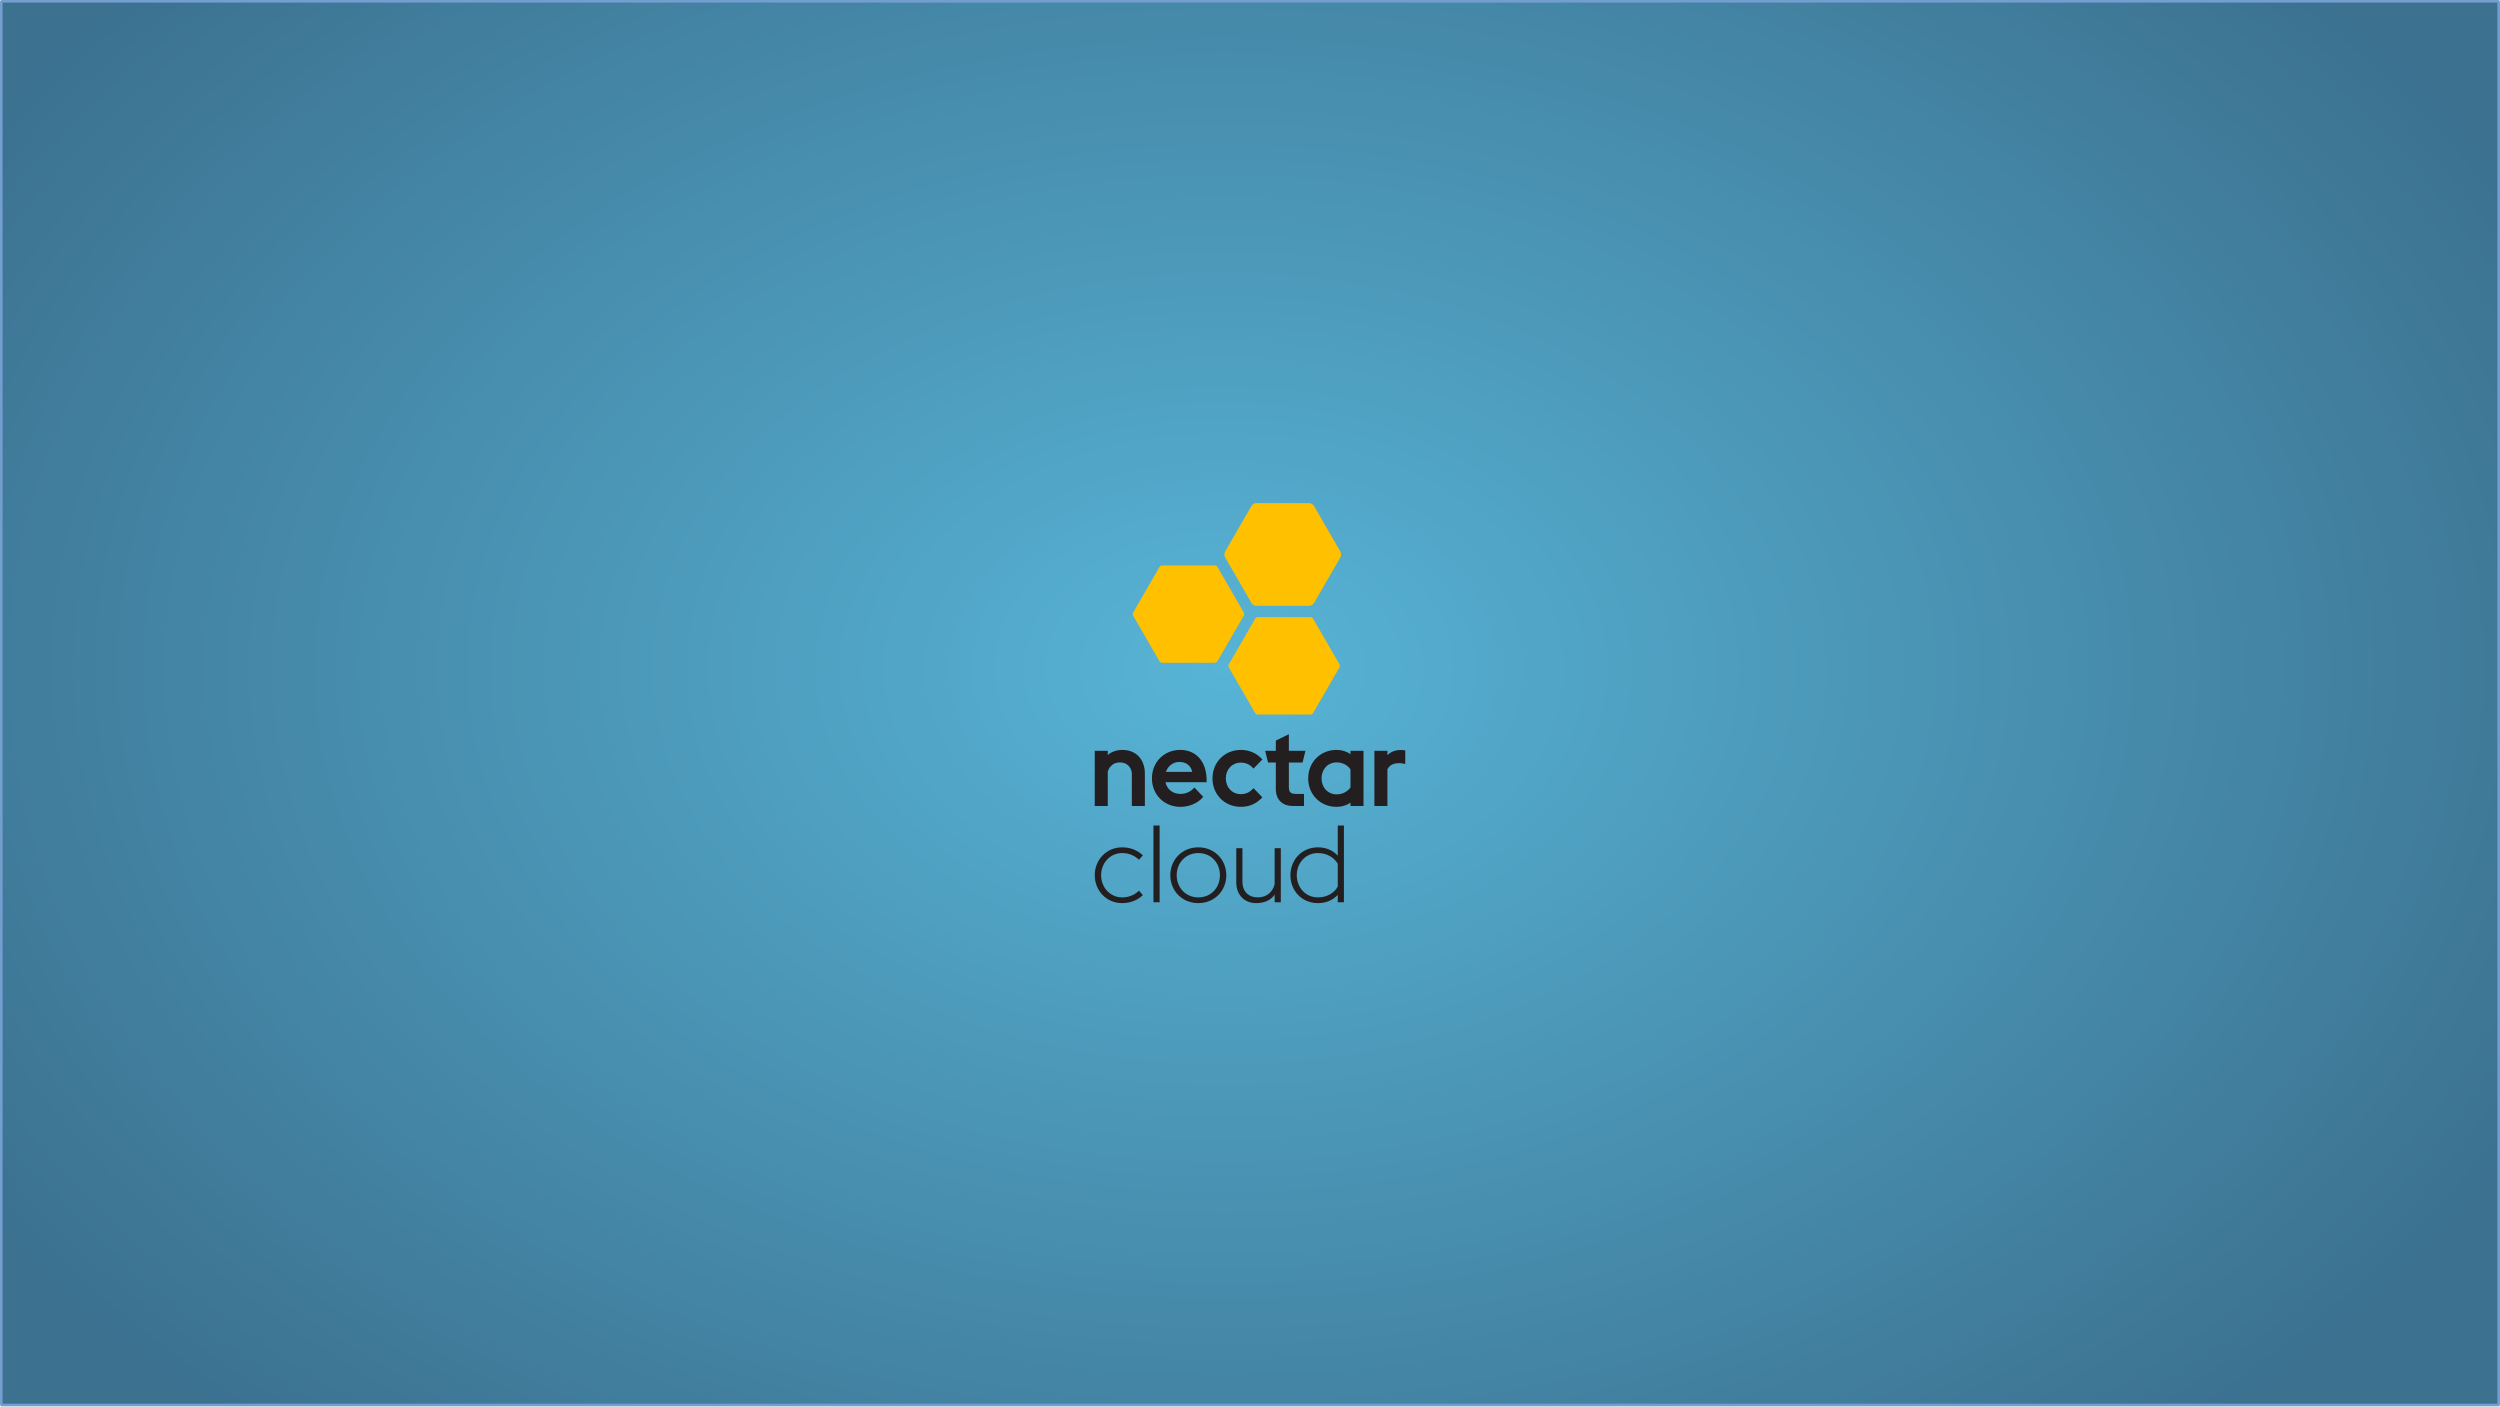
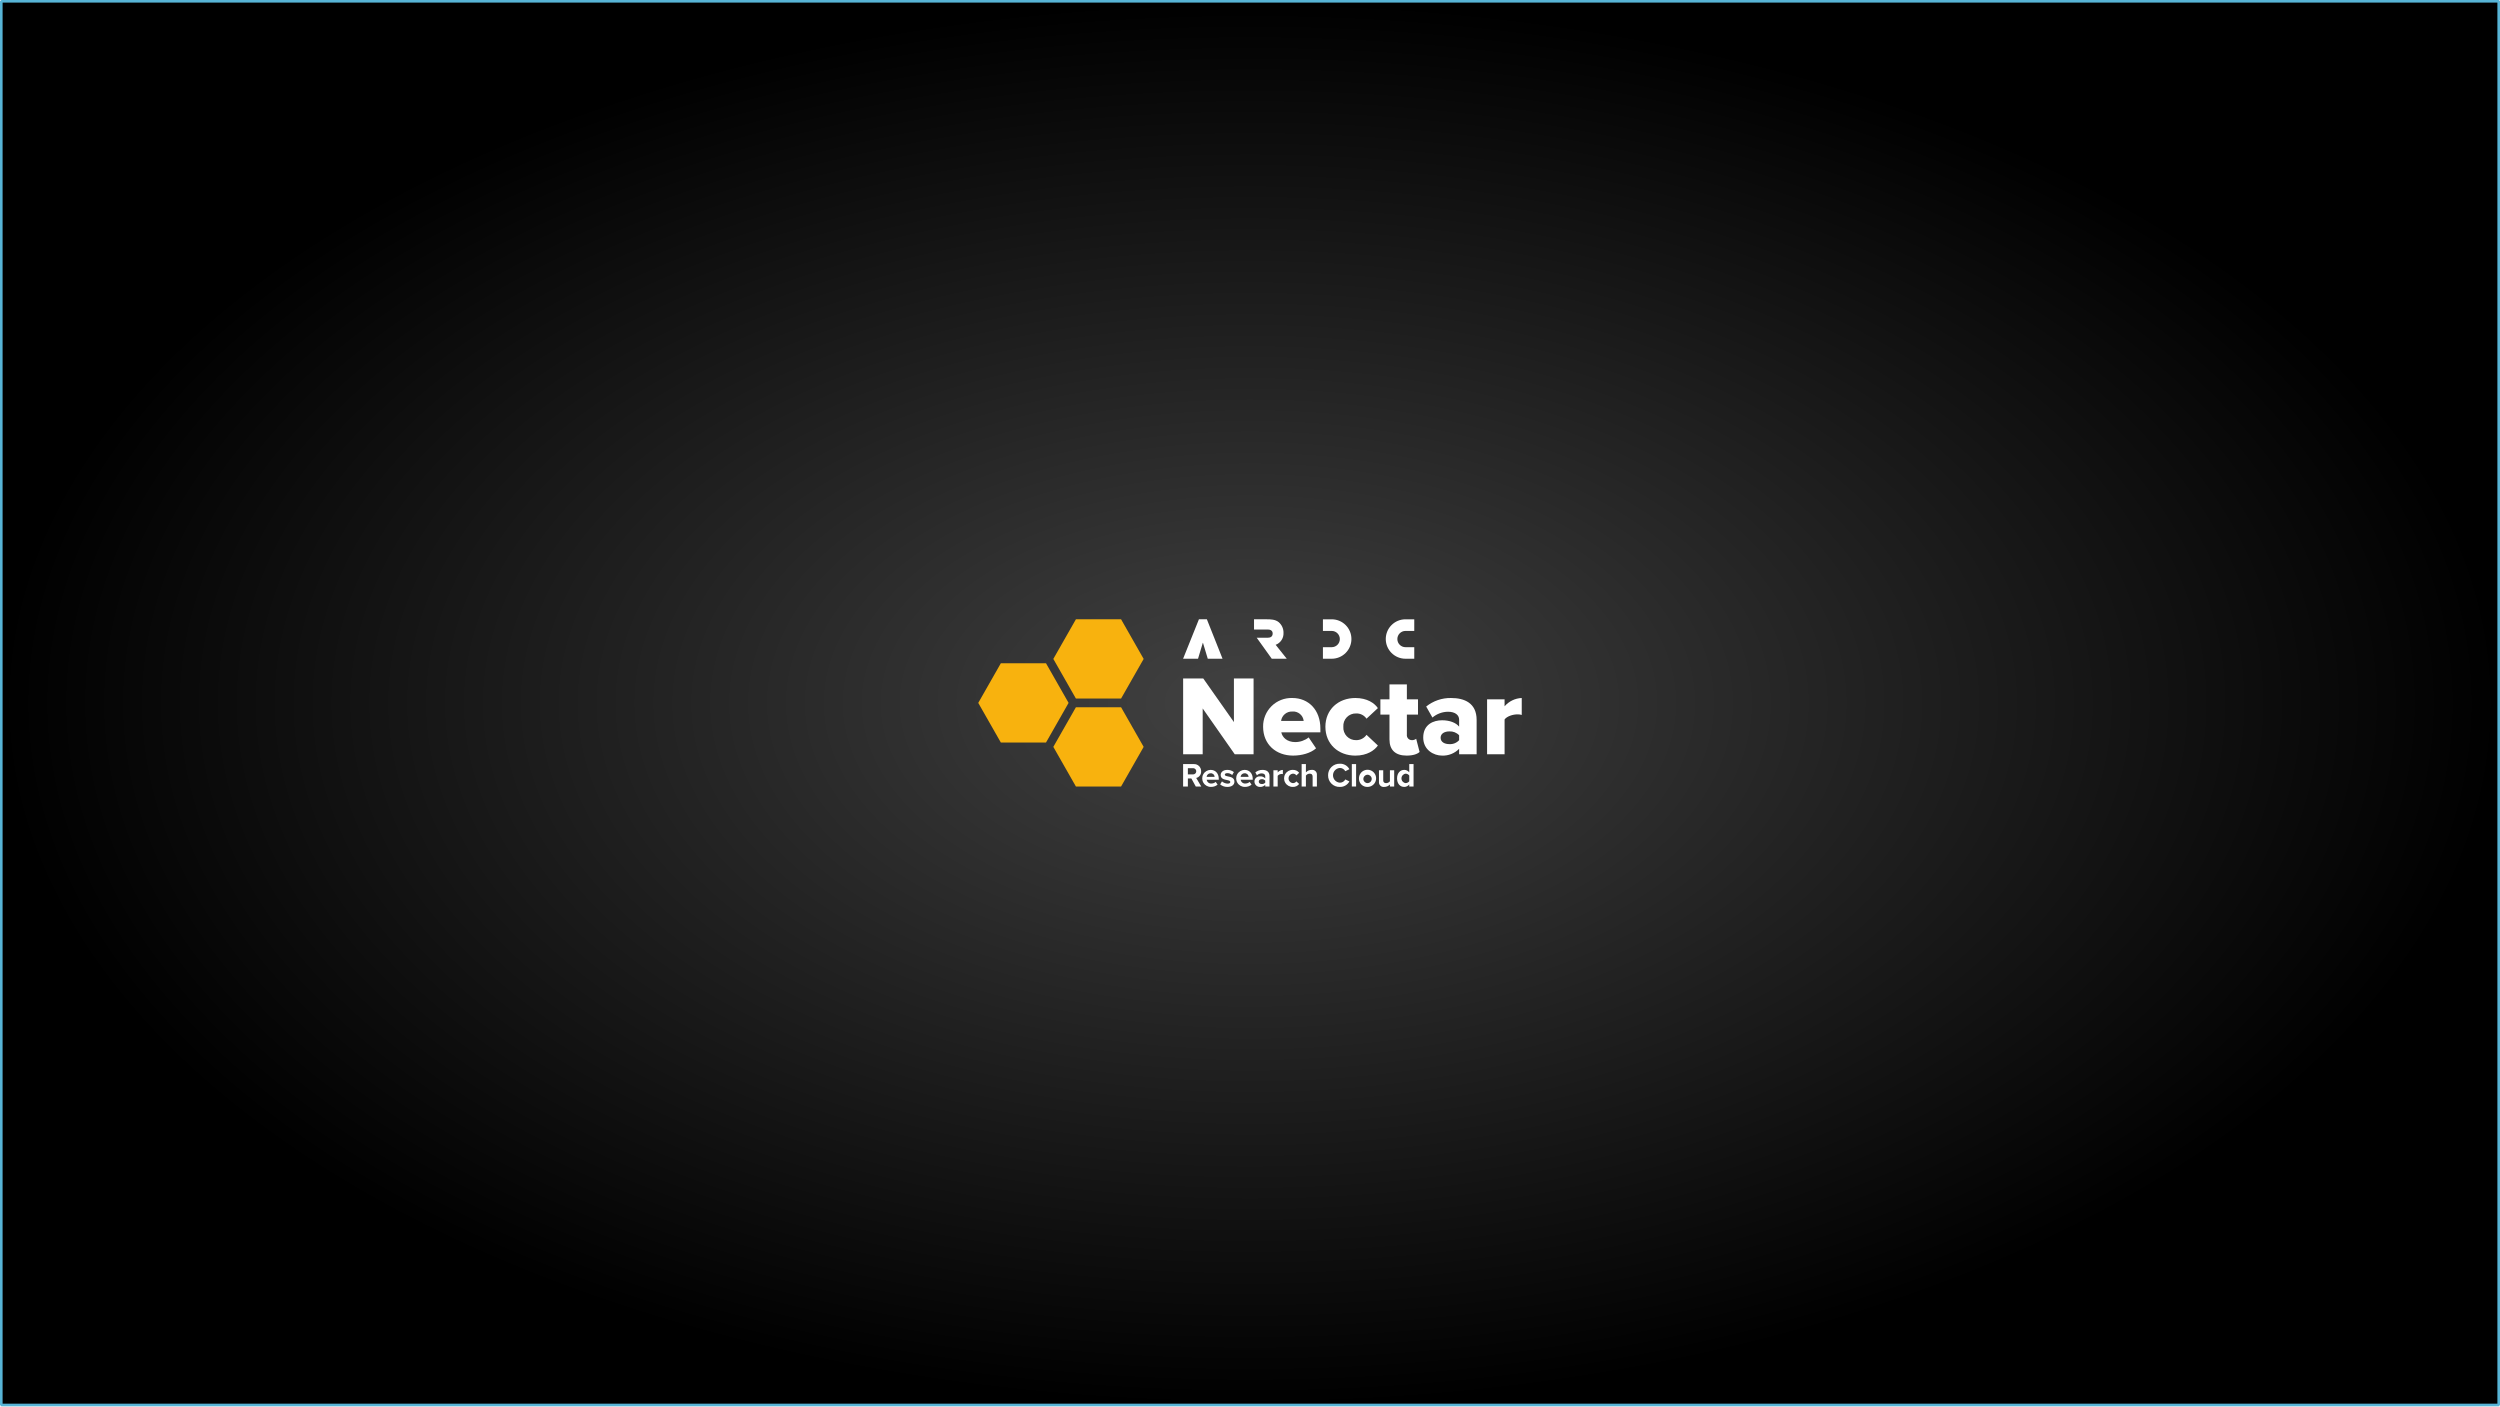
- <svg xmlns="http://www.w3.org/2000/svg" xmlns:xlink="http://www.w3.org/1999/xlink" id="svg2" version="1.1" width="1920" height="1080" viewBox="0 0 1920 1080">
+ <svg xmlns="http://www.w3.org/2000/svg" xmlns:ns1="http://www.openswatchbook.org/uri/2009/osb" xmlns:xlink="http://www.w3.org/1999/xlink" id="svg2" version="1.1" width="1920" height="1080" viewBox="0 0 1920 1080">
  <defs id="defs6">
-     <linearGradient id="linearGradient4148">
-       <stop style="stop-color:#57b4d6;stop-opacity:1" offset="0" id="stop4150" />
-       <stop style="stop-color:#3c7190;stop-opacity:1" offset="1" id="stop4152" />
+     <linearGradient id="linearGradient1170">
+       <stop style="stop-color:#424242;stop-opacity:1" offset="0" id="stop1166" />
+       <stop style="stop-color:#000000;stop-opacity:1" offset="1" id="stop1168" />
    </linearGradient>
-     <radialGradient xlink:href="#linearGradient4148" id="radialGradient4154" cx="937.624" cy="492.925" fx="937.624" fy="492.925" r="961" gradientTransform="matrix(1.17312,0,-4.2480101e-5,0.8130936,-160.1583,112.6143)" gradientUnits="userSpaceOnUse" />
+     <linearGradient id="linearGradient1160" ns1:paint="gradient">
+       <stop id="stop1156" offset="0" style="stop-color:#57b4d6;stop-opacity:1" />
+       <stop id="stop1158" offset="1" style="stop-color:#891e1e;stop-opacity:0.615" />
+     </linearGradient>
+     <clipPath id="clipPath106" clipPathUnits="userSpaceOnUse">
+       <path id="path108" d="m 0,0 841.89,0 0,595.276 L 0,595.276 0,0 Z" />
+     </clipPath>
+     <clipPath id="clipPath80" clipPathUnits="userSpaceOnUse">
+       <path id="path82" d="m 0,0 841.89,0 0,595.276 L 0,595.276 0,0 Z" />
+     </clipPath>
+     <radialGradient xlink:href="#linearGradient1170" id="radialGradient1172" cx="960" cy="540" fx="960" fy="540" r="960" gradientTransform="matrix(1,0,0,0.5625,0,236.25)" gradientUnits="userSpaceOnUse" />
  </defs>
-   <rect style="opacity:1;fill:url(#radialGradient4154);fill-opacity:1;stroke:#729fcf;stroke-width:1.997;stroke-miterlimit:1;stroke-dasharray:none;stroke-opacity:1" id="rect4138" width="1918.003" height="1078.003" x="0.999" y="0.999" />
-   <g transform="matrix(3.368478,0,0,3.368478,-247.6997,-1135.732)" id="layer1">
-     <g transform="matrix(0.925313,0,0,0.925313,24.73525,50.02734)" id="g4882">
-       <path d="m 359.262,461.342 -6.591,-11.416 c -0.07,-0.102 -0.375,-0.278 -0.505,-0.289 l -13.179,0 c -0.131,0.013 -0.432,0.186 -0.506,0.295 l -6.591,11.415 c -0.054,0.114 -0.054,0.465 0.002,0.584 l 6.593,11.414 c 0.07,0.104 0.375,0.279 0.505,0.289 l 13.182,0 c 0.124,-0.01 0.429,-0.185 0.502,-0.292 l 0.296,-0.514 c 0.022,-0.044 0.04,-0.092 0.065,-0.135 l 6.24,-10.809 c 0.04,-0.136 0.039,-0.434 -0.014,-0.541" style="fill:#ffc000;fill-opacity:1;fill-rule:nonzero;stroke:none" id="path334" />
-       <path d="M 383.055,446.319 376.461,434.897 c -0.169,-0.292 -0.725,-0.614 -1.064,-0.614 l -13.188,0 c -0.339,0 -0.896,0.321 -1.064,0.614 l -6.594,11.421 c -0.17,0.292 -0.17,0.935 0,1.228 l 6.594,11.421 c 0.169,0.292 0.725,0.614 1.064,0.614 l 13.188,0 c 0.339,0 0.895,-0.321 1.064,-0.614 l 6.594,-11.421 c 0.169,-0.292 0.169,-0.935 0,-1.228" style="fill:#ffc000;fill-opacity:1;fill-rule:nonzero;stroke:none" id="path338" />
-       <path d="m 375.73,462.378 -13.179,0 c -0.131,0.013 -0.432,0.186 -0.507,0.294 l -0.296,0.516 c -0.022,0.044 -0.04,0.091 -0.065,0.133 l -6.239,10.807 c -0.041,0.136 -0.04,0.434 0.013,0.542 l 6.591,11.416 c 0.071,0.102 0.376,0.279 0.506,0.289 l 13.181,0 c 0.125,-0.01 0.43,-0.186 0.504,-0.294 l 6.591,-11.416 c 0.052,-0.113 0.052,-0.465 -0.004,-0.583 l -6.591,-11.415 c -0.07,-0.104 -0.375,-0.28 -0.505,-0.29" style="fill:#ffc000;fill-opacity:1;fill-rule:nonzero;stroke:none" id="path342" />
+   <rect style="opacity:1;fill:url(#radialGradient1172);fill-opacity:1;stroke:#57b4d6;stroke-width:1.997;stroke-miterlimit:1;stroke-dasharray:none;stroke-opacity:1" id="rect4138" width="1918.003" height="1078.003" x="0.999" y="0.999" />
+   <g id="g966" transform="matrix(1.780938,0,0,1.780938,720.99,445.3247)">
+     <polygon points="117.65,34.015 122.362,34.015 115.605,17.008 112.18,17.008 105.354,34.015 110.02,34.015 111.795,34.015 113.85,27.174 113.907,27.174 113.934,27.174 115.99,34.015 " fill="#ffffff" id="polygon958" />
+     <path d="m 177.943,25.512 a 8.5,8.5 0 0 0 -8.5,-8.5 h -3.79 v 5.016 h 3.79 a 3.504,3.504 0 0 1 0,7.008 h -3.79 v 4.982 h 3.79 a 8.5,8.5 0 0 0 8.5,-8.5" fill="#ffffff" id="path960" />
+     <path d="m 192.752,25.512 a 8.5,8.5 0 0 1 8.5,-8.5 h 3.79 v 5.016 h -3.79 a 3.504,3.504 0 0 0 0,7.008 h 3.79 v 4.982 h -3.79 a 8.5,8.5 0 0 1 -8.5,-8.5" fill="#ffffff" id="path962" />
+     <path d="m 148.652,22.869 a 5.892,5.892 0 0 0 -2.092,-4.643 c -1.471,-1.172 -3.448,-1.218 -5.24,-1.218 h -5.378 v 4.406 h 5.938 c 1.12,0 2.1,0.465 2.1,1.724 0,1.31 -0.914,1.828 -2.137,1.828 H 137.1 l 6.485,9.049 h 6.466 l -4.788,-6 a 5.209,5.209 0 0 0 3.389,-5.142" fill="#ffffff" id="path964" />
+   </g>
+   <g id="g980" transform="matrix(1.780938,0,0,1.780938,720.99,445.3247)">
+     <path d="M 113.8,55.458 V 75.2 h -8.43 V 42.524 h 8.672 l 13.229,18.814 V 42.524 h 8.476 V 75.2 h -8.133 z" fill="#ffffff" id="path968" />
+     <path d="m 152.457,50.951 c 7.007,0 12.1,5.144 12.1,13.179 v 1.618 H 147.7 c 0.441,2.2 2.5,4.213 6.027,4.213 a 9.363,9.363 0 0 0 5.781,-2.009 l 3.185,4.7 c -2.352,2.107 -6.272,3.136 -9.9,3.136 -7.3,0 -12.935,-4.753 -12.935,-12.445 a 12.213,12.213 0 0 1 12.599,-12.392 z m -4.85,9.9 h 9.75 a 4.549,4.549 0 0 0 -4.9,-4.067 4.675,4.675 0 0 0 -4.85,4.064 z" fill="#ffffff" id="path970" />
+     <path d="m 179.652,50.951 c 5.1,0 8.28,2.254 9.7,4.36 l -4.9,4.557 a 5.172,5.172 0 0 0 -4.459,-2.254 5.351,5.351 0 0 0 -5.536,5.733 5.392,5.392 0 0 0 5.536,5.781 5.324,5.324 0 0 0 4.459,-2.3 l 4.9,4.606 c -1.421,2.058 -4.606,4.361 -9.7,4.361 -7.4,0 -12.935,-5 -12.935,-12.445 0,-7.402 5.536,-12.399 12.935,-12.399 z" fill="#ffffff" id="path972" />
+     <path d="M 194.352,68.834 V 58.1 h -3.919 v -6.561 h 3.919 v -6.468 h 7.5 v 6.468 h 4.8 V 58.1 h -4.8 v 8.624 a 2.145,2.145 0 0 0 2.107,2.4 2.932,2.932 0 0 0 1.91,-0.588 l 1.47,5.684 c -0.931,0.882 -2.792,1.568 -5.585,1.568 -4.805,0.004 -7.402,-2.397 -7.402,-6.954 z" fill="#ffffff" id="path974" />
+     <path d="m 224.387,72.852 a 9.771,9.771 0 0 1 -7.349,2.94 c -3.626,0 -8.133,-2.45 -8.133,-7.791 0,-5.732 4.507,-7.447 8.133,-7.447 3.136,0 5.929,0.98 7.349,2.743 v -2.988 c 0,-2.058 -1.763,-3.43 -4.8,-3.43 a 10.557,10.557 0 0 0 -6.713,2.5 l -2.694,-4.752 a 16.682,16.682 0 0 1 10.73,-3.675 c 5.683,0 11.024,2.107 11.024,9.456 V 75.2 h -7.546 z m 0,-5.83 a 5.377,5.377 0 0 0 -4.213,-1.666 c -2.009,0 -3.773,0.881 -3.773,2.743 0,1.862 1.764,2.744 3.773,2.744 a 5.249,5.249 0 0 0 4.213,-1.715 z" fill="#ffffff" id="path976" />
+     <path d="m 236.442,51.539 h 7.546 v 2.988 a 10.314,10.314 0 0 1 7.4,-3.576 v 7.3 a 6.107,6.107 0 0 0 -1.862,-0.245 c -1.96,0 -4.557,0.833 -5.536,2.2 V 75.2 h -7.546 z" fill="#ffffff" id="path978" />
+   </g>
+   <g id="g990" transform="matrix(1.780938,0,0,1.780938,720.99,445.3247)" style="fill:#f8b20e;fill-opacity:1">
+     <g id="g986" style="fill:#f8b20e;fill-opacity:1">
+       <polygon points="49.392,34.1 59.131,51.192 78.608,51.192 88.346,34.1 78.608,17.008 59.131,17.008 " fill="#ffffff" id="polygon982" style="fill:#f8b20e;fill-opacity:1" />
+       <polygon points="49.392,72.027 59.131,89.119 78.608,89.119 88.346,72.027 78.608,54.934 59.131,54.934 " fill="#ffffff" id="polygon984" style="fill:#f8b20e;fill-opacity:1" />
    </g>
-     <g transform="matrix(0.925313,0,0,0.925313,24.42665,44.98046)" id="g4869">
-       <path d="m 322.816,531.424 c 0,-3.783 2.85,-6.872 6.766,-6.872 2.29,0 3.969,0.905 5.088,1.971 l -0.959,1.091 c -0.986,-0.931 -2.317,-1.651 -4.129,-1.651 -3.01,0 -5.195,2.478 -5.195,5.461 0,2.984 2.185,5.461 5.195,5.461 1.811,0 3.143,-0.72 4.129,-1.653 l 0.959,1.093 c -1.119,1.066 -2.797,1.971 -5.088,1.971 -3.916,0 -6.766,-3.09 -6.766,-6.872" style="fill:#231f20;fill-opacity:1;fill-rule:nonzero;stroke:none" id="path346" />
-       <path d="m 337.281,519.17 1.519,0 0,18.913 -1.519,0 0,-18.913 z" style="fill:#231f20;fill-opacity:1;fill-rule:nonzero;stroke:none" id="path348" />
-       <path d="m 341.435,531.424 c 0,-3.783 2.85,-6.872 6.9,-6.872 4.049,0 6.899,3.09 6.899,6.872 0,3.783 -2.85,6.872 -6.899,6.872 -4.05,0 -6.9,-3.09 -6.9,-6.872 m 12.226,0 c 0,-2.984 -2.104,-5.461 -5.326,-5.461 -3.171,0 -5.329,2.478 -5.329,5.461 0,2.984 2.158,5.461 5.329,5.461 3.223,0 5.326,-2.478 5.326,-5.461" style="fill:#231f20;fill-opacity:1;fill-rule:nonzero;stroke:none" id="path360" />
-       <path d="m 367.143,536.219 c -1.093,1.545 -2.85,2.078 -4.555,2.078 -2.796,0 -4.901,-1.917 -4.901,-5.114 l 0,-8.419 1.519,0 0,8.205 c 0,2.531 1.544,3.916 3.783,3.916 2.237,0 3.676,-1.359 4.155,-3.25 l 0,-8.871 1.519,0 0,13.32 -1.519,0 0,-1.865 z" style="fill:#231f20;fill-opacity:1;fill-rule:nonzero;stroke:none" id="path364" />
-       <path d="m 382.694,536.272 c -1.279,1.359 -2.958,2.025 -4.901,2.025 -3.969,0 -6.766,-3.09 -6.766,-6.872 0,-3.784 2.797,-6.874 6.766,-6.874 1.944,0 3.623,0.666 4.901,2.051 l 0,-7.431 1.519,0 0,18.913 -1.519,0 0,-1.811 z m 0,-2.051 0,-5.62 c -0.853,-1.465 -2.558,-2.638 -4.901,-2.638 -3.064,0 -5.195,2.478 -5.195,5.461 0,2.982 2.131,5.46 5.195,5.46 2.37,0 4.075,-1.173 4.901,-2.664" style="fill:#231f20;fill-opacity:1;fill-rule:nonzero;stroke:none" id="path368" />
-       <path d="m 329.618,500.544 c -1.417,0 -2.706,0.46 -3.592,1.27 l 0,-1.056 -3.21,0 0,13.602 3.21,0 0,-8.51 c 0.502,-1.459 1.55,-2.229 3.033,-2.229 1.883,0 2.899,1.466 2.899,2.845 l 0,7.894 3.21,0 0,-7.947 c 0,-3.565 -2.178,-5.869 -5.549,-5.869" style="fill:#231f20;fill-opacity:1;fill-rule:nonzero;stroke:none" id="path372" />
-       <path d="m 343.868,500.544 c -3.97,0 -6.963,3.015 -6.963,7.015 0,3.999 3.016,7.015 7.015,7.015 2.196,0 4.268,-0.885 5.543,-2.368 l 0.081,-0.094 -2.16,-2.309 -0.102,0.114 c -0.494,0.55 -1.586,1.474 -3.361,1.474 -1.873,0 -3.328,-1.156 -3.671,-2.894 l 10.127,0 0,-0.945 c -0.19,-4.322 -2.683,-7.009 -6.509,-7.009 m -3.515,5.41 c 0.495,-1.468 1.801,-2.44 3.301,-2.44 1.698,0 2.824,0.865 3.186,2.44 l -6.487,0 z" style="fill:#231f20;fill-opacity:1;fill-rule:nonzero;stroke:none" id="path376" />
-       <path d="m 358.839,503.674 c 1.491,0 2.447,0.743 2.986,1.365 l 0.099,0.114 2.197,-2.255 -0.09,-0.096 c -1.359,-1.478 -3.154,-2.257 -5.192,-2.257 -3.999,0 -7.015,3.016 -7.015,7.015 0,3.999 3.016,7.015 7.015,7.015 2.039,0 3.834,-0.78 5.192,-2.257 l 0.09,-0.096 -2.197,-2.255 -0.099,0.114 c -0.539,0.624 -1.495,1.365 -2.986,1.365 -2.159,0 -3.725,-1.634 -3.725,-3.885 0,-2.251 1.566,-3.885 3.725,-3.885" style="fill:#231f20;fill-opacity:1;fill-rule:nonzero;stroke:none" id="path380" />
-       <path d="m 374.025,503.647 0.708,-2.89 -4.089,0 0,-4.082 -3.21,1.576 0,2.506 -2.624,0 0.708,2.89 1.916,0 0,6.524 c 0,2.623 1.576,4.189 4.218,4.189 l 2.724,0 0,-2.969 -1.979,0 c -1.49,0 -1.752,-0.591 -1.752,-1.834 l 0,-5.91 3.381,0 z" style="fill:#231f20;fill-opacity:1;fill-rule:nonzero;stroke:none" id="path384" />
-       <path d="m 385.83,501.602 c -0.966,-0.694 -2.146,-1.059 -3.433,-1.059 -3.984,0 -6.987,3.016 -6.987,7.015 0,4 3.004,7.016 6.987,7.016 1.305,0 2.485,-0.356 3.433,-1.032 l 0,0.819 3.21,0 0,-13.604 -3.21,0 0,0.845 z m 0,3.734 0,4.446 c -0.716,1.059 -2.018,1.715 -3.405,1.715 -2.159,0 -3.725,-1.656 -3.725,-3.939 0,-2.281 1.566,-3.938 3.725,-3.938 1.387,0 2.689,0.656 3.405,1.715" style="fill:#231f20;fill-opacity:1;fill-rule:nonzero;stroke:none" id="path388" />
-       <path d="m 399.212,500.653 c -0.3,-0.054 -0.631,-0.083 -0.985,-0.083 -1.354,0 -2.461,0.429 -3.299,1.272 l 0,-1.085 -3.21,0 0,13.602 3.21,0 0,-9.059 c 0.665,-1.234 1.884,-1.495 2.792,-1.495 0.586,0 1.065,0.061 1.423,0.18 l 0.182,0.061 0,-3.374 -0.114,-0.021 z" style="fill:#231f20;fill-opacity:1;fill-rule:nonzero;stroke:none" id="path392" />
-     </g>
+     <polygon points="17.021,53.063 26.759,70.155 46.236,70.155 55.975,53.063 46.236,35.971 26.759,35.971 " fill="#ffffff" id="polygon988" style="fill:#f8b20e;fill-opacity:1" />
+   </g>
+   <g id="g1018" transform="matrix(1.780938,0,0,1.780938,720.99,445.3247)">
+     <path d="m 108.922,85.656 h -1.507 v 3.464 h -2.058 v -9.669 h 4.522 a 3.011,3.011 0 0 1 3.247,3.117 2.774,2.774 0 0 1 -2.116,2.87 l 2.174,3.682 h -2.363 z m 0.652,-4.436 h -2.159 v 2.667 h 2.159 a 1.338,1.338 0 1 0 0,-2.667 z" fill="#ffffff" id="path992" />
+     <path d="m 117.232,81.945 c 2.087,0 3.507,1.565 3.507,3.856 v 0.406 h -5.2 a 1.888,1.888 0 0 0 2.015,1.623 2.863,2.863 0 0 0 1.87,-0.7 l 0.813,1.189 a 4.366,4.366 0 0 1 -2.885,0.971 3.675,3.675 0 1 1 -0.116,-7.349 z m -1.725,3.015 h 3.449 a 1.621,1.621 0 0 0 -1.724,-1.551 1.682,1.682 0 0 0 -1.725,1.551 z" fill="#ffffff" id="path994" />
+     <path d="m 122.118,86.917 a 4.011,4.011 0 0 0 2.421,0.957 c 0.8,0 1.174,-0.276 1.174,-0.711 0,-0.493 -0.608,-0.666 -1.4,-0.826 -1.2,-0.232 -2.755,-0.522 -2.755,-2.189 0,-1.174 1.029,-2.2 2.87,-2.2 a 4.478,4.478 0 0 1 2.827,0.956 l -0.739,1.262 a 2.953,2.953 0 0 0 -2.073,-0.812 c -0.667,0 -1.1,0.246 -1.1,0.652 0,0.435 0.551,0.595 1.334,0.754 1.2,0.232 2.812,0.551 2.812,2.29 0,1.276 -1.087,2.247 -3.03,2.247 a 4.717,4.717 0 0 1 -3.131,-1.087 z" fill="#ffffff" id="path996" />
+     <path d="m 131.876,81.945 c 2.087,0 3.508,1.565 3.508,3.856 v 0.406 h -5.2 a 1.886,1.886 0 0 0 2.016,1.623 2.865,2.865 0 0 0 1.87,-0.7 l 0.812,1.189 a 4.365,4.365 0 0 1 -2.885,0.971 3.675,3.675 0 1 1 -0.116,-7.349 z m -1.724,3.015 h 3.448 a 1.621,1.621 0 0 0 -1.725,-1.551 1.681,1.681 0 0 0 -1.723,1.551 z" fill="#ffffff" id="path998" />
+     <path d="m 140.779,88.4 a 2.9,2.9 0 0 1 -2.218,0.9 2.333,2.333 0 0 1 -2.436,-2.319 2.218,2.218 0 0 1 2.436,-2.233 2.829,2.829 0 0 1 2.218,0.856 v -0.971 c 0,-0.711 -0.61,-1.175 -1.538,-1.175 a 2.952,2.952 0 0 0 -2.044,0.826 l -0.695,-1.232 a 4.6,4.6 0 0 1 3.059,-1.1 c 1.594,0 3.058,0.638 3.058,2.653 v 4.515 h -1.84 z m 0,-1.827 A 1.843,1.843 0 0 0 139.3,85.964 c -0.725,0 -1.319,0.377 -1.319,1.058 0,0.652 0.594,1.029 1.319,1.029 a 1.843,1.843 0 0 0 1.479,-0.608 z" fill="#ffffff" id="path1000" />
+     <path d="m 144.3,82.119 h 1.841 v 0.956 a 3,3 0 0 1 2.232,-1.116 v 1.8 a 2.261,2.261 0 0 0 -2.232,0.739 V 89.12 H 144.3 Z" fill="#ffffff" id="path1002" />
+     <path d="m 152.639,81.945 a 3.255,3.255 0 0 1 2.768,1.261 l -1.2,1.13 a 1.7,1.7 0 0 0 -1.478,-0.753 2.041,2.041 0 0 0 0,4.073 1.766,1.766 0 0 0 1.471,-0.756 l 1.2,1.117 a 3.225,3.225 0 0 1 -2.768,1.275 3.675,3.675 0 1 1 0,-7.349 z" fill="#ffffff" id="path1004" />
+     <path d="m 161.208,84.858 c 0,-0.971 -0.507,-1.275 -1.3,-1.275 a 2.042,2.042 0 0 0 -1.595,0.826 v 4.711 h -1.841 v -9.669 h 1.841 v 3.581 a 3.241,3.241 0 0 1 2.465,-1.087 2.016,2.016 0 0 1 2.275,2.2 v 4.975 h -1.841 z" fill="#ffffff" id="path1006" />
+     <path d="m 167.88,84.293 a 4.893,4.893 0 0 1 5.073,-5 4.465,4.465 0 0 1 4.118,2.363 l -1.769,0.869 a 2.65,2.65 0 0 0 -2.349,-1.406 3.183,3.183 0 0 0 0,6.35 2.622,2.622 0 0 0 2.349,-1.406 l 1.769,0.855 a 4.492,4.492 0 0 1 -4.118,2.377 4.893,4.893 0 0 1 -5.073,-5.002 z" fill="#ffffff" id="path1008" />
+     <path d="m 178.116,79.451 h 1.841 v 9.669 h -1.841 z" fill="#ffffff" id="path1010" />
+     <path d="m 181.191,85.612 a 3.7,3.7 0 1 1 3.7,3.682 3.545,3.545 0 0 1 -3.7,-3.682 z m 5.494,0 a 1.806,1.806 0 1 0 -1.8,2.044 1.848,1.848 0 0 0 1.8,-2.044 z" fill="#ffffff" id="path1012" />
+     <path d="m 194.543,88.236 a 3.273,3.273 0 0 1 -2.464,1.058 2,2 0 0 1 -2.261,-2.2 v -4.975 h 1.84 v 4.247 a 1.126,1.126 0 0 0 1.29,1.29 2.059,2.059 0 0 0 1.595,-0.8 v -4.74 h 1.841 v 7 h -1.841 z" fill="#ffffff" id="path1014" />
+     <path d="m 202.881,88.221 a 2.717,2.717 0 0 1 -2.159,1.073 c -1.769,0 -3.1,-1.333 -3.1,-3.667 0,-2.291 1.32,-3.682 3.1,-3.682 a 2.694,2.694 0 0 1 2.159,1.073 v -3.567 h 1.856 v 9.669 h -1.856 z m 0,-3.841 a 2,2 0 0 0 -1.595,-0.8 2.057,2.057 0 0 0 0,4.073 2,2 0 0 0 1.595,-0.8 z" fill="#ffffff" id="path1016" />
  </g>
</svg>
